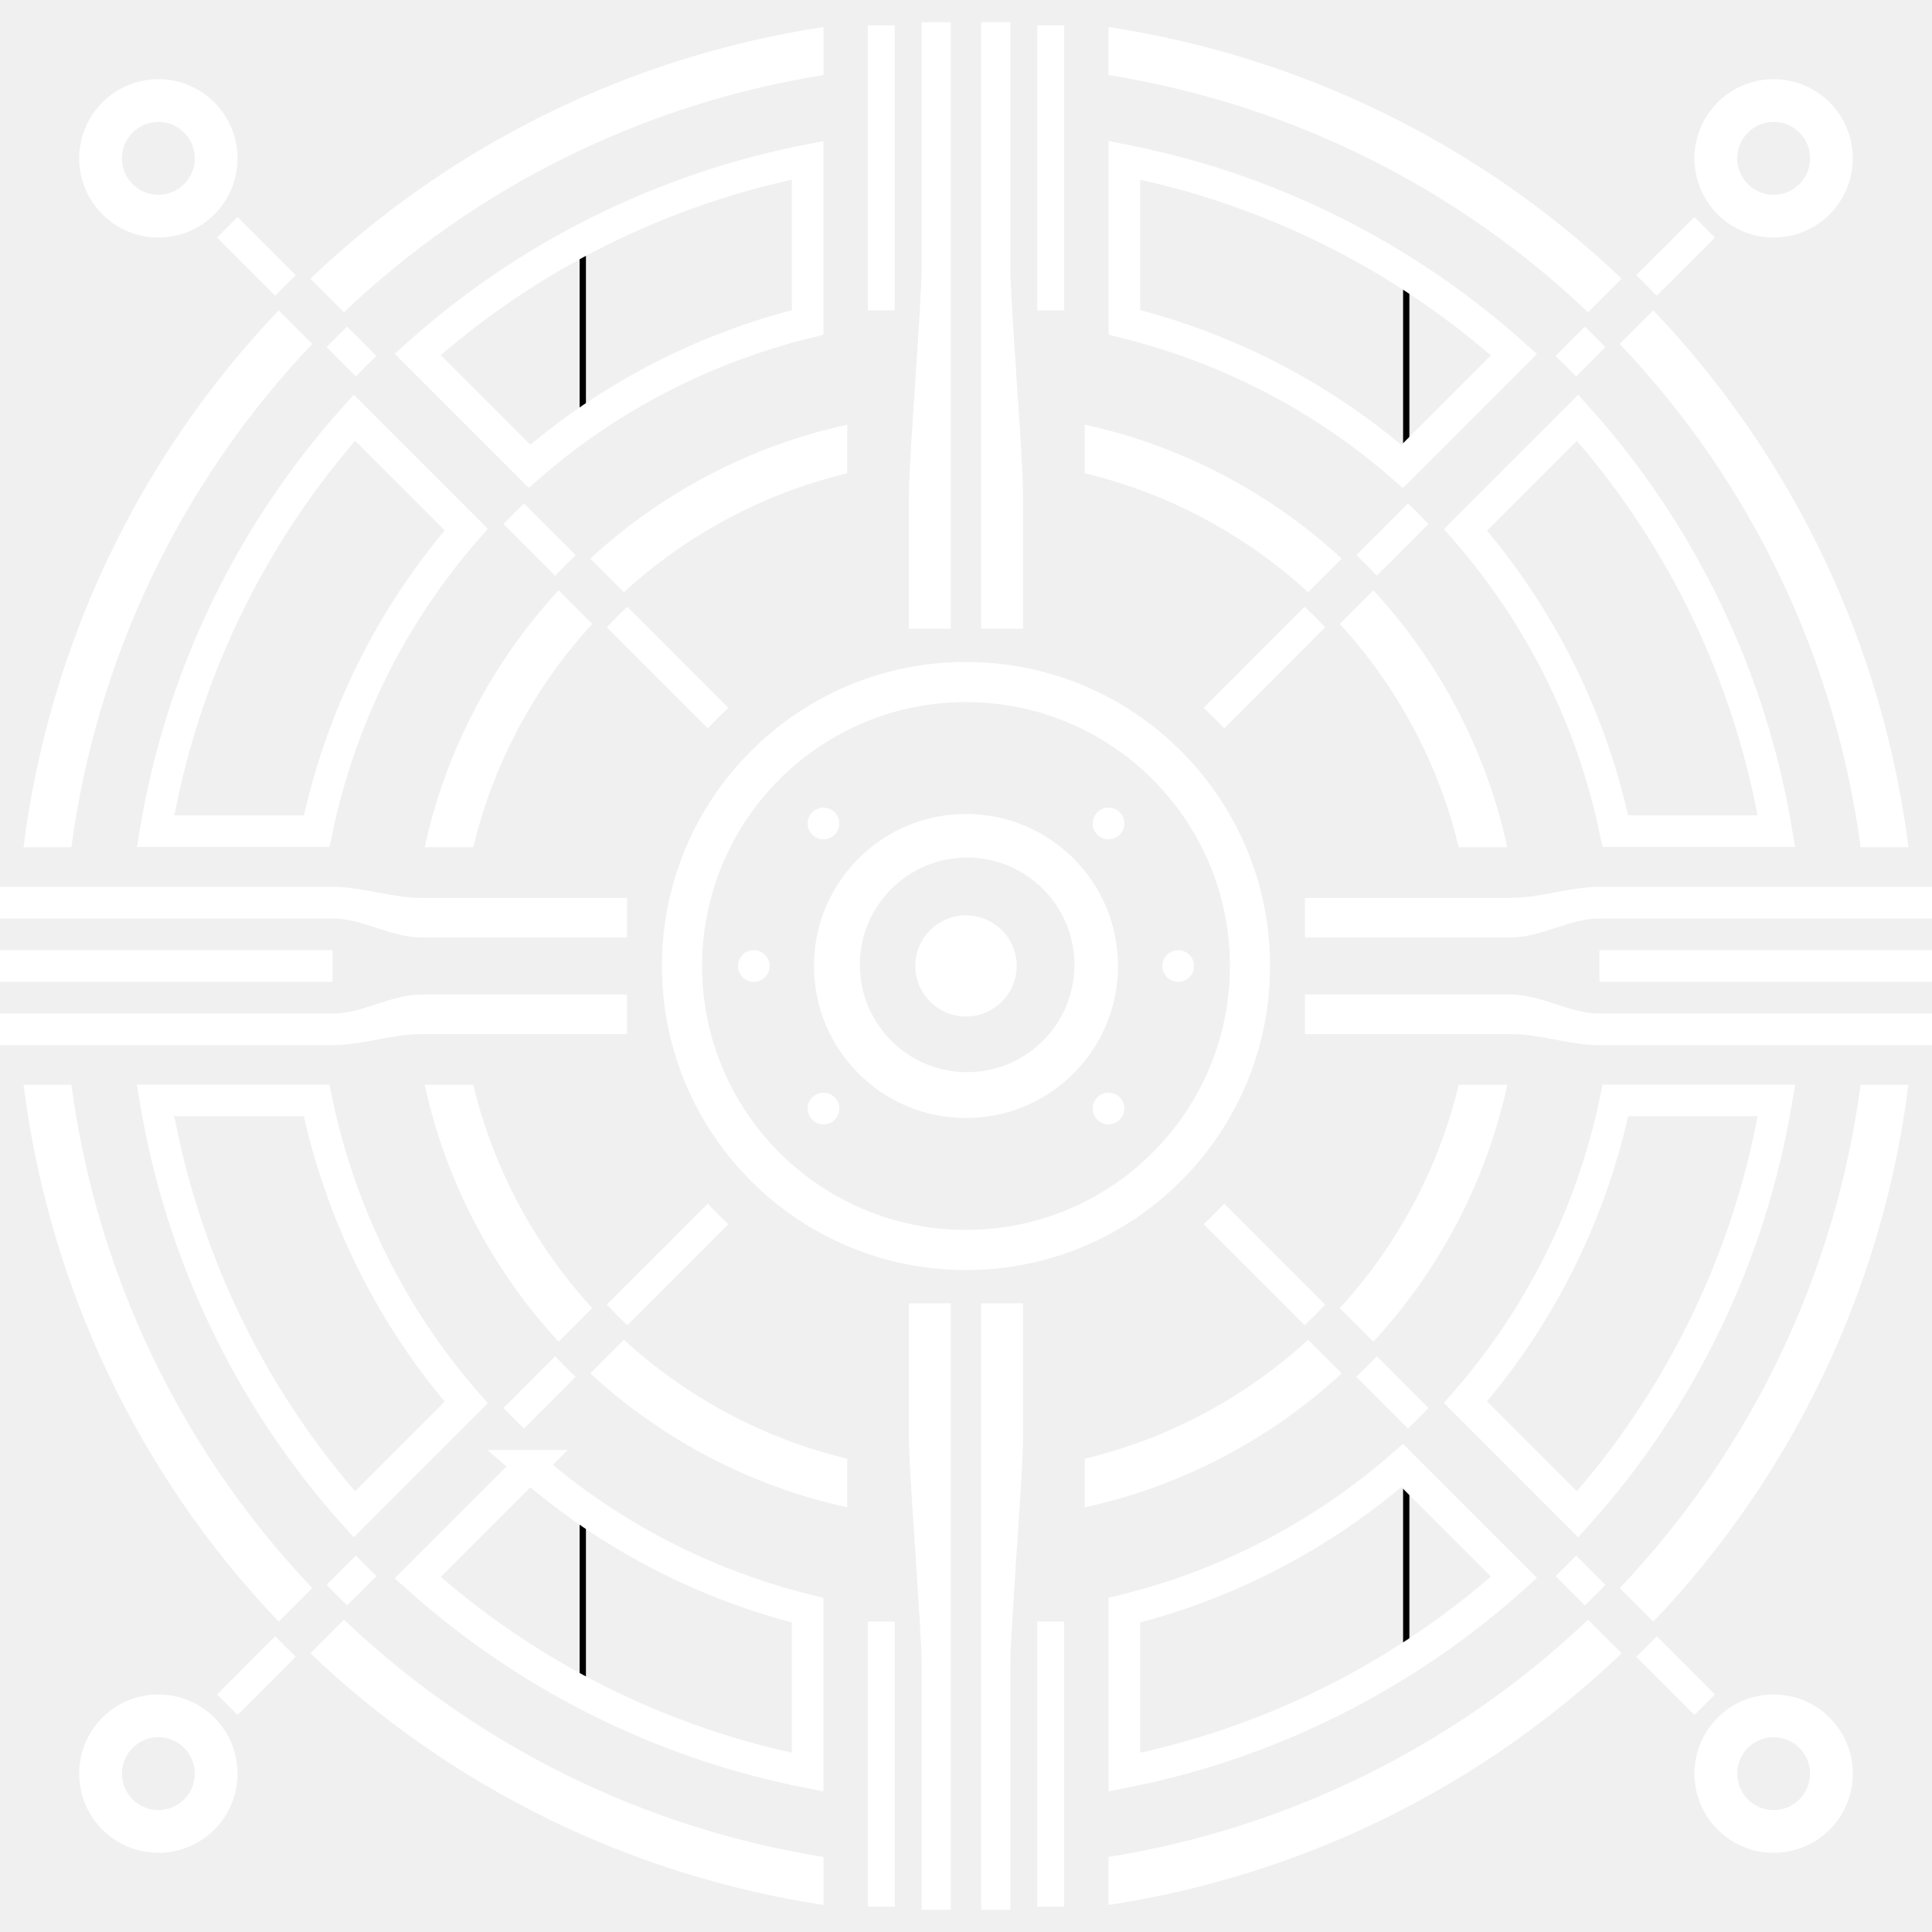
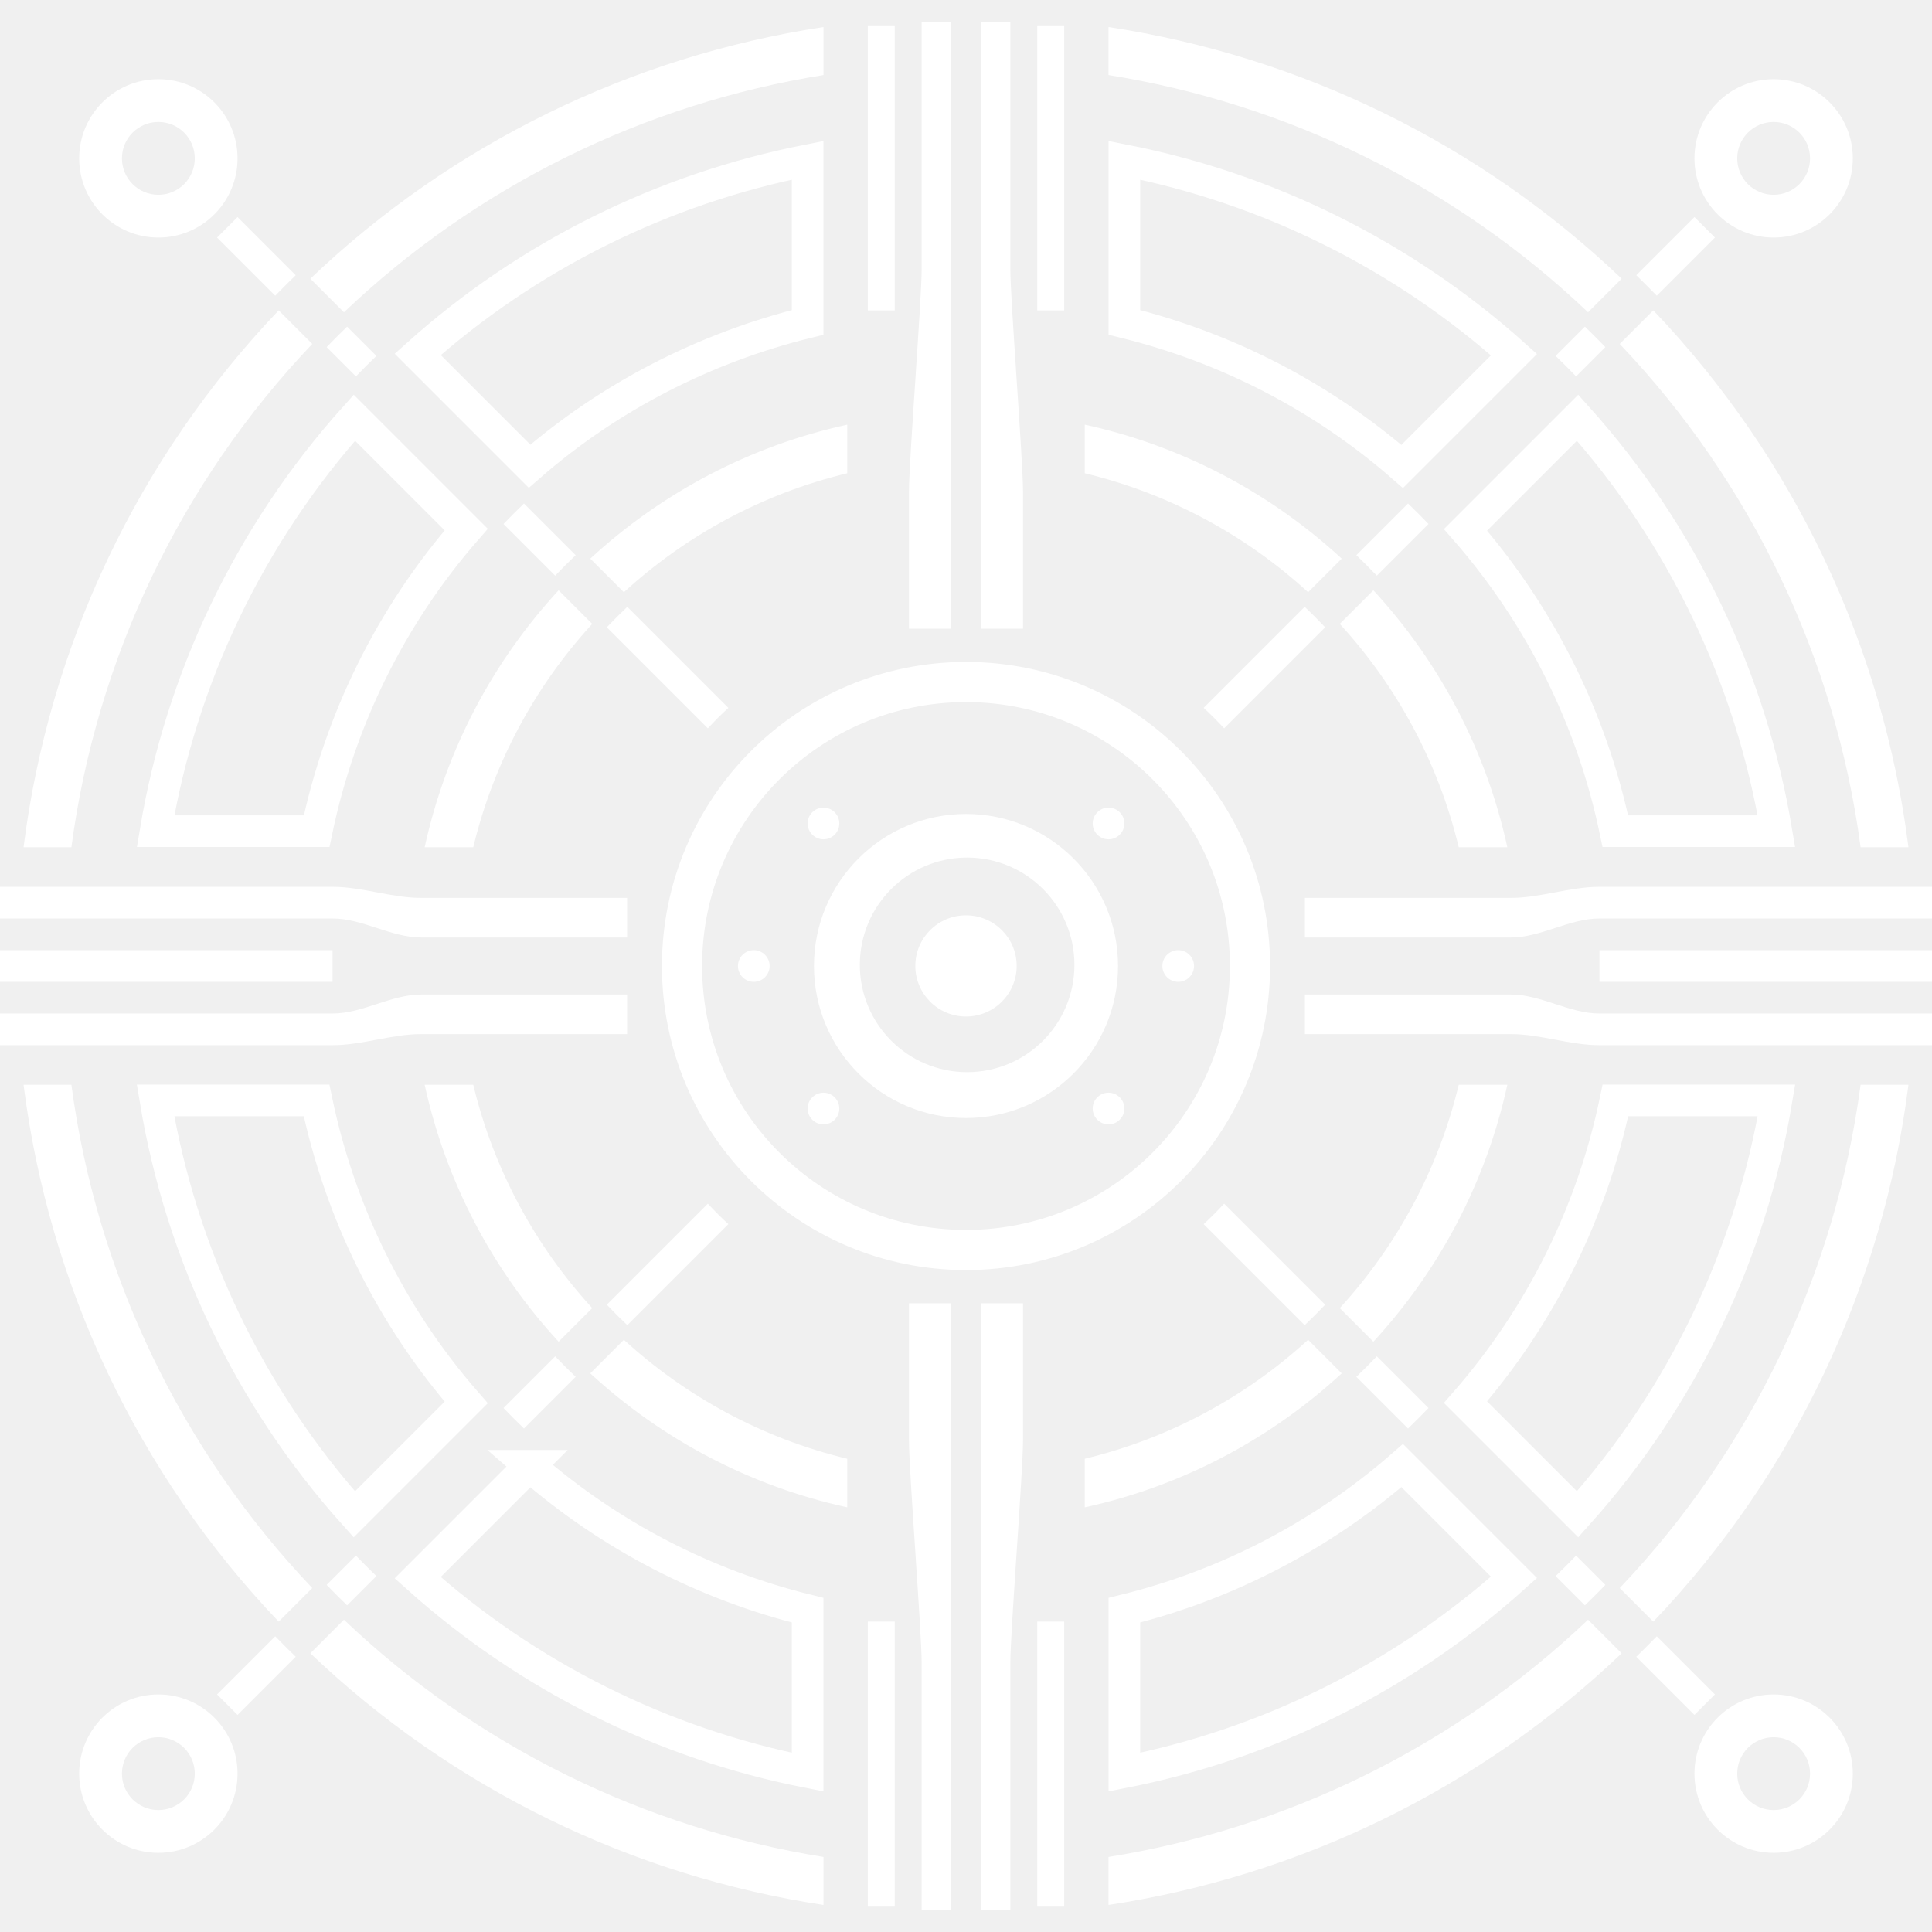
- <svg xmlns="http://www.w3.org/2000/svg" xmlns:xlink="http://www.w3.org/1999/xlink" width="1024" height="1024" viewBox="0 0 1024 1024" version="1.1" id="svg1" xml:space="preserve">
+ <svg xmlns="http://www.w3.org/2000/svg" width="1024" height="1024" viewBox="0 0 1024 1024" version="1.1" id="svg1" xml:space="preserve">
  <defs id="defs1">
-     <pattern xlink:href="#Strips1_64" preserveAspectRatio="xMidYMid" id="pattern1" patternTransform="scale(2)" />
-     <pattern patternUnits="userSpaceOnUse" width="65" height="1" patternTransform="translate(0,0) scale(2,2)" preserveAspectRatio="xMidYMid" id="Strips1_64" style="fill:#000000">
-       <rect style="stroke:none" x="0" y="-0.5" width="1" height="2" id="rect194" />
-     </pattern>
    <rect x="-987.121" y="1524.522" width="1988.384" height="118.794" id="rect511" />
    <rect x="-623.668" y="1579.677" width="502.046" height="62.225" id="rect510" />
    <rect x="-1004.092" y="1265.721" width="2033.639" height="181.019" id="rect506" />
  </defs>
  <g id="layer2" style="display:inline" transform="translate(512,443.4855)">
    <g id="g1" transform="matrix(1.678688,0,0,1.678688,-859.4883,-790.9738)">
      <g id="g340" style="display:inline" transform="translate(2.7083335e-6)">
        <ellipse style="display:inline;fill:#ffffff;stroke-width:0.039" id="path1" cx="512" cy="511.974" rx="16" ry="15.974" />
        <path id="path2" style="display:inline;fill:#ffffff;stroke-width:0.276" d="M 512,464 A 48,48 0 0 0 464,512 48,48 0 0 0 512,560 48,48 0 0 0 560,512 48,48 0 0 0 512,464 Z m 0.357,13.765 a 33.877,33.877 0 0 1 33.877,33.877 33.877,33.877 0 0 1 -33.877,33.877 33.877,33.877 0 0 1 -33.877,-33.877 33.877,33.877 0 0 1 33.877,-33.877 z" />
        <path id="path3" style="display:inline;fill:#ffffff;stroke-width:0.266" d="M 512,416 A 96,96 0 0 0 416,512 96,96 0 0 0 512,608 96,96 0 0 0 608,512 96,96 0 0 0 512,416 Z m 0,12.678 a 83.323,83.322 0 0 1 83.323,83.323 83.323,83.322 0 0 1 -83.323,83.322 83.323,83.322 0 0 1 -83.322,-83.322 83.323,83.322 0 0 1 83.322,-83.323 z" />
        <path d="m 474.5,341.082 c -30.873,6.751 -58.711,21.612 -81.125,42.294 l 10.607,10.607 c 19.635,-17.981 43.769,-31.126 70.518,-37.554 z m 75,0 v 15.346 c 26.749,6.428 50.883,19.573 70.518,37.554 l 10.607,-10.607 c -22.413,-20.681 -50.252,-35.542 -81.125,-42.294 z M 383.375,393.375 c -20.681,22.413 -35.543,50.252 -42.294,81.125 h 15.347 c 6.428,-26.749 19.573,-50.883 37.554,-70.518 z m 257.249,0 -10.607,10.607 c 17.981,19.635 31.126,43.769 37.554,70.518 h 15.347 C 676.168,443.627 661.306,415.789 640.625,393.375 Z M 341.082,549.5 c 6.751,30.873 21.613,58.711 42.294,81.124 L 393.982,620.018 c -17.981,-19.635 -31.126,-43.769 -37.555,-70.518 z m 326.491,0 c -6.428,26.749 -19.574,50.883 -37.555,70.518 l 10.607,10.607 c 20.681,-22.413 35.543,-50.251 42.294,-81.124 z M 403.982,630.018 393.376,640.624 c 22.413,20.681 50.251,35.542 81.124,42.294 V 667.572 c -26.749,-6.428 -50.883,-19.573 -70.518,-37.554 z m 216.035,0 c -19.635,17.981 -43.769,31.126 -70.518,37.554 v 15.346 c 30.873,-6.751 58.711,-21.612 81.124,-42.294 z" style="baseline-shift:baseline;display:inline;overflow:visible;vector-effect:none;fill:#ffffff;enable-background:accumulate;stop-color:#000000;stop-opacity:1" id="path42" />
-         <path id="path108" style="baseline-shift:baseline;display:inline;overflow:visible;opacity:1;fill:url(#pattern1);fill-opacity:1;stroke:#ffffff;stroke-width:9.979;stroke-linecap:butt;stroke-linejoin:miter;stroke-miterlimit:4;stroke-dasharray:none;stroke-opacity:1;paint-order:normal;enable-background:accumulate;stop-color:#000000;stop-opacity:1" d="m 462,257.6 c -45.587,8.979 -88.183,29.987 -123.113,61.287 l 35.314,35.314 c 25.323,-22.083 55.498,-37.465 87.799,-45.413 z m 100,0 v 51.188 c 32.295,7.947 62.404,23.411 87.724,45.488 l 35.299,-35.299 C 650.096,287.684 607.581,266.578 562,257.6 Z m -243.11,81.291 c -33.012,36.826 -54.695,82.143 -62.765,130.538 h 50.854 c 7.305,-35.115 23.429,-67.971 47.219,-95.23 z m 386.219,0 -35.395,35.395 c 23.783,27.257 40.002,60.034 47.306,95.143 h 50.854 c -8.071,-48.396 -29.753,-93.712 -62.765,-130.538 z m -449.007,215.548 c 8.053,48.446 29.726,93.829 62.77,130.689 l 35.325,-35.325 C 330.378,622.507 314.242,589.603 306.95,554.438 Z m 460.947,0 c -7.291,35.159 -23.522,67.984 -47.335,95.276 l 35.395,35.395 c 33.042,-36.86 54.735,-82.225 62.788,-130.671 z m -67.323,115.289 c -25.328,22.107 -55.416,37.713 -87.726,45.666 v 51.141 c 45.593,-8.976 88.092,-30.197 123.025,-61.509 z m -275.526,0.073 -35.328,35.328 c 34.936,31.319 77.527,52.428 123.127,61.406 v -51.141 c -32.316,-7.955 -62.469,-23.481 -87.8,-45.593 z" />
+         <path id="path108" style="baseline-shift:baseline;display:inline;overflow:visible;opacity:1;fill:none;fill-opacity:1;stroke:#ffffff;stroke-width:9.979;stroke-linecap:butt;stroke-linejoin:miter;stroke-miterlimit:4;stroke-dasharray:none;stroke-opacity:1;paint-order:normal;enable-background:accumulate;stop-color:#000000;stop-opacity:1" d="m 462,257.6 c -45.587,8.979 -88.183,29.987 -123.113,61.287 l 35.314,35.314 c 25.323,-22.083 55.498,-37.465 87.799,-45.413 z m 100,0 v 51.188 c 32.295,7.947 62.404,23.411 87.724,45.488 l 35.299,-35.299 C 650.096,287.684 607.581,266.578 562,257.6 Z m -243.11,81.291 c -33.012,36.826 -54.695,82.143 -62.765,130.538 h 50.854 c 7.305,-35.115 23.429,-67.971 47.219,-95.23 z m 386.219,0 -35.395,35.395 c 23.783,27.257 40.002,60.034 47.306,95.143 h 50.854 c -8.071,-48.396 -29.753,-93.712 -62.765,-130.538 z m -449.007,215.548 c 8.053,48.446 29.726,93.829 62.77,130.689 l 35.325,-35.325 C 330.378,622.507 314.242,589.603 306.95,554.438 Z m 460.947,0 c -7.291,35.159 -23.522,67.984 -47.335,95.276 l 35.395,35.395 c 33.042,-36.86 54.735,-82.225 62.788,-130.671 z m -67.323,115.289 c -25.328,22.107 -55.416,37.713 -87.726,45.666 v 51.141 c 45.593,-8.976 88.092,-30.197 123.025,-61.509 z m -275.526,0.073 -35.328,35.328 c 34.936,31.319 77.527,52.428 123.127,61.406 v -51.141 c -32.316,-7.955 -62.469,-23.481 -87.8,-45.593 z" />
        <path id="path40" style="baseline-shift:baseline;display:inline;overflow:visible;vector-effect:none;fill:#ffffff;enable-background:accumulate;stop-color:#000000;stop-opacity:1" d="m 467,215.539 c -60.576,9.211 -117.227,36.736 -162.008,79.453 l 10.607,10.607 c 41.947,-39.915 94.817,-65.838 151.402,-74.907 z m 90,0 v 15.153 c 56.584,9.069 109.454,34.992 151.402,74.907 l 10.607,-10.607 C 674.227,252.275 617.575,224.75 557,215.539 Z M 294.992,304.992 c -44.478,46.627 -72.544,106.111 -80.553,169.508 h 15.104 c 7.906,-59.409 34.38,-115.104 76.055,-158.901 z m 434.016,0 -10.607,10.607 c 41.676,43.798 68.15,99.492 76.056,158.901 h 15.104 c -8.008,-63.397 -36.075,-122.881 -80.553,-169.508 z M 214.439,549.5 c 8.008,63.397 36.075,122.881 80.553,169.508 l 10.607,-10.607 C 263.923,664.603 237.449,608.909 229.543,549.5 Z m 580.018,0 c -7.906,59.409 -34.379,115.104 -76.055,158.902 l 10.607,10.607 c 44.478,-46.627 72.544,-106.112 80.553,-169.509 z M 315.598,718.401 304.992,729.008 c 44.781,42.718 101.433,70.242 162.008,79.454 v -15.153 c -56.584,-9.069 -109.454,-34.992 -151.402,-74.907 z m 392.803,5.2e-4 c -41.947,39.915 -94.818,65.838 -151.402,74.907 v 15.153 c 60.576,-9.211 117.227,-36.736 162.009,-79.453 z" />
      </g>
      <g id="g13" style="display:inline">
        <circle style="display:inline;fill:#ffffff;stroke-width:0.267" id="path8-21" cx="467" cy="467" r="5" />
        <circle style="display:inline;fill:#ffffff;stroke-width:0.267" id="path8-9" cx="445" cy="512" r="5" />
        <circle style="display:inline;fill:#ffffff;stroke-width:0.267" id="path8-7" cx="467" cy="557" r="5" transform="translate(2.7083335e-6)" />
        <circle style="display:inline;fill:#ffffff;stroke-width:0.267" id="path8" cx="557" cy="557" r="5" transform="translate(2.7083335e-6)" />
        <circle style="display:inline;fill:#ffffff;stroke-width:0.267" id="path8-4" cx="579" cy="512" r="5" transform="translate(2.7083335e-6)" />
        <circle style="display:inline;fill:#ffffff;stroke-width:0.267" id="path8-2" cx="557" cy="467" r="5" transform="translate(2.7083335e-6)" />
      </g>
      <g id="g14" style="display:inline">
        <path id="path9-2" style="display:inline;fill:#ffffff;stroke-width:0.272" d="M 257,232 A 25,25 0 0 0 232,257 a 25,25 0 0 0 25,25 25,25 0 0 0 25,-25 A 25,25 0 0 0 257,232 Z m 0,13.5 a 11.5,11.5 0 0 1 11.5,11.5 11.5,11.5 0 0 1 -11.5,11.5 11.5,11.5 0 0 1 -11.5,-11.5 11.5,11.5 0 0 1 11.5,-11.5 z" />
        <path id="path9" style="display:inline;fill:#ffffff;stroke-width:0.272" d="M 257,742 A 25,25 0 0 0 232,767 a 25,25 0 0 0 25,25 25,25 0 0 0 25,-25 A 25,25 0 0 0 257,742 Z m 0,13.5 a 11.5,11.5 0 0 1 11.5,11.5 11.5,11.5 0 0 1 -11.5,11.5 11.5,11.5 0 0 1 -11.5,-11.5 11.5,11.5 0 0 1 11.5,-11.5 z" />
        <path id="path9-7" style="display:inline;fill:#ffffff;stroke-width:0.272" d="M 767,742 A 25,25 0 0 0 742,767 a 25,25 0 0 0 25,25 25,25 0 0 0 25,-25 A 25,25 0 0 0 767,742 Z m 0,13.5 a 11.5,11.5 0 0 1 11.5,11.5 11.5,11.5 0 0 1 -11.5,11.5 11.5,11.5 0 0 1 -11.5,-11.5 11.5,11.5 0 0 1 11.5,-11.5 z" />
        <path id="path9-1" style="display:inline;fill:#ffffff;stroke-width:0.272" d="M 767,232 A 25,25 0 0 0 742,257 a 25,25 0 0 0 25,25 25,25 0 0 0 25,-25 A 25,25 0 0 0 767,232 Z m 0,13.5 a 11.5,11.5 0 0 1 11.5,11.5 11.5,11.5 0 0 1 -11.5,11.5 11.5,11.5 0 0 1 -11.5,-11.5 11.5,11.5 0 0 1 11.5,-11.5 z" />
      </g>
      <g id="g15" transform="translate(0.1249986)" style="display:inline">
        <path d="m 281.875,275.535 -6.465,6.465 18.366,18.366 c 2.123,-2.188 4.277,-4.342 6.465,-6.465 z m 34.595,34.595 c -2.19,2.12 -4.344,4.274 -6.465,6.465 l 9.245,9.245 c 2.119,-2.192 4.273,-4.346 6.465,-6.465 z m 55.843,55.843 c -2.204,2.107 -4.358,4.261 -6.465,6.465 l 16.317,16.317 c 2.1,-2.21 4.255,-4.364 6.465,-6.465 z m 32.622,32.622 c -2.22,2.094 -4.371,4.245 -6.465,6.465 l 31.903,31.903 c 2.068,-2.244 4.221,-4.397 6.465,-6.465 z" style="baseline-shift:baseline;display:inline;overflow:visible;vector-effect:none;fill:#ffffff;enable-background:accumulate;stop-color:#000000;stop-opacity:1" id="path504" />
        <path d="m 430.374,587.036 -31.903,31.903 c 2.094,2.22 4.245,4.371 6.465,6.465 l 31.903,-31.903 c -2.244,-2.068 -4.397,-4.221 -6.465,-6.465 z m -48.209,48.209 -16.317,16.317 c 2.107,2.204 4.261,4.358 6.465,6.465 l 16.317,-16.317 c -2.21,-2.1 -4.364,-4.255 -6.465,-6.465 z m -62.915,62.915 -9.245,9.245 c 2.12,2.19 4.274,4.344 6.465,6.465 l 9.245,-9.245 c -2.192,-2.119 -4.346,-4.273 -6.465,-6.465 z m -25.473,25.473 -18.366,18.366 6.465,6.465 18.366,-18.366 c -2.188,-2.123 -4.342,-4.277 -6.465,-6.465 z" style="baseline-shift:baseline;display:inline;overflow:visible;vector-effect:none;fill:#ffffff;enable-background:accumulate;stop-color:#000000;stop-opacity:1" id="path503" />
        <path d="m 593.376,587.036 c -2.068,2.244 -4.221,4.397 -6.465,6.465 l 31.903,31.903 c 2.22,-2.094 4.371,-4.245 6.465,-6.465 z m 48.209,48.209 c -2.1,2.21 -4.255,4.364 -6.465,6.465 l 16.317,16.317 c 2.204,-2.107 4.358,-4.262 6.464,-6.465 z m 62.915,62.915 c -2.119,2.192 -4.273,4.346 -6.465,6.465 l 9.245,9.245 c 2.19,-2.12 4.344,-4.274 6.465,-6.465 z m 25.473,25.473 c -2.123,2.188 -4.277,4.342 -6.465,6.465 l 18.366,18.366 6.465,-6.465 z" style="baseline-shift:baseline;display:inline;overflow:visible;vector-effect:none;fill:#ffffff;enable-background:accumulate;stop-color:#000000;stop-opacity:1" id="path502" />
        <path d="m 741.875,275.535 -18.366,18.366 c 2.188,2.123 4.342,4.277 6.465,6.465 l 18.366,-18.366 z m -34.594,34.594 -9.245,9.245 c 2.192,2.119 4.346,4.273 6.465,6.465 l 9.245,-9.245 c -2.12,-2.19 -4.274,-4.344 -6.465,-6.465 z m -55.843,55.843 -16.317,16.317 c 2.21,2.1 4.364,4.255 6.465,6.465 l 16.317,-16.317 c -2.107,-2.204 -4.26,-4.359 -6.464,-6.465 z m -32.623,32.623 -31.903,31.903 c 2.244,2.068 4.397,4.221 6.465,6.465 l 31.903,-31.903 c -2.094,-2.22 -4.245,-4.371 -6.465,-6.465 z" style="baseline-shift:baseline;display:inline;overflow:visible;vector-effect:none;fill:#ffffff;enable-background:accumulate;stop-color:#000000;stop-opacity:1" id="path501" />
      </g>
      <g id="g42" style="display:inline">
        <g id="g46" transform="rotate(180,512.0001,512)" style="display:inline">
          <path id="path44" style="display:inline;fill:#ffffff;stroke-width:0.242" d="m 712,537 h 105 v -10 H 712 c -9.545,0 -18.455,-6 -28,-6 h -65 v 12.5 h 65 c 9.406,0 18.594,3.5 28,3.5 z" />
          <path id="path45" style="display:inline;fill:#ffffff;stroke-width:0.259" d="m 712,507 h 105 v 10 H 712 Z" />
          <path id="path46" style="display:inline;fill:#ffffff;stroke-width:0.259" d="m 712,497 h 105 v -10 H 712 c -9.406,0 -18.594,3.5 -28,3.5 h -65 v 12.5 h 65 c 9.545,0 18.455,-6 28,-6 z" />
        </g>
        <g id="g47-2" style="display:inline" transform="translate(-2.0336426e-4)">
          <path id="path44-9-5" style="display:inline;fill:#ffffff;stroke-width:0.242" d="m 516.8,810 h 9.2 v -78 c 0,-9.545 4,-60.455 4,-70 v -43.5 h -13.2 z m 0,0 h 9.2 v -78 c 0,-9.545 4,-60.455 4,-70 v -43.5 h -13.2 z" />
          <path id="path44-9-2-0" style="display:inline;fill:#ffffff;stroke-width:0.242" d="m 507.2,810 h -9.2 v -78 c 0,-9.545 -4,-60.455 -4,-70 v -43.5 h 13.2 z m 0,0 h -9.2 v -78 c 0,-9.545 -4,-60.455 -4,-70 v -43.5 h 13.2 z" />
          <rect style="font-variation-settings:normal;opacity:1;vector-effect:none;fill:#ffffff;fill-opacity:1;stroke-width:0.265;stroke-linecap:butt;stroke-linejoin:miter;stroke-miterlimit:4;stroke-dasharray:none;stroke-dashoffset:0;stroke-opacity:1;-inkscape-stroke:none" id="rect47-9" width="8.5" height="90" x="-543" y="-809" transform="scale(-1)" />
          <rect style="font-variation-settings:normal;display:inline;vector-effect:none;fill:#ffffff;fill-opacity:1;stroke-width:0.265;stroke-linecap:butt;stroke-linejoin:miter;stroke-miterlimit:4;stroke-dasharray:none;stroke-dashoffset:0;stroke-opacity:1;-inkscape-stroke:none" id="rect47-3-4" width="8.5" height="90" x="-489.5" y="-809" transform="scale(-1)" />
        </g>
        <g id="g44" style="display:inline" transform="translate(2.7083335e-6)">
          <path id="rect43-7" style="display:inline;fill:#ffffff;stroke-width:0.242" d="m 712,537 h 105 v -10 H 712 c -9.545,0 -18.455,-6 -28,-6 h -65 v 12.5 h 65 c 9.406,0 18.594,3.5 28,3.5 z" />
          <path id="rect42" style="display:inline;fill:#ffffff;stroke-width:0.259" d="m 712,507 h 105 v 10 H 712 c 0,-3.333 0,-6.667 0,-10 z" />
          <path id="rect42-9" style="display:inline;fill:#ffffff;stroke-width:0.259" d="m 712,497 h 105 v -10 H 712 c -9.406,0 -18.594,3.5 -28,3.5 h -65 v 12.5 h 65 c 9.545,0 18.455,-6 28,-6 z" />
        </g>
        <g id="g47" style="display:inline" transform="rotate(180,512.0001,512)">
          <path id="path44-9" style="display:inline;fill:#ffffff;stroke-width:0.242" d="m 516.8,810 h 9.2 v -78 c 0,-9.545 4,-60.455 4,-70 v -43.5 h -13.2 z m 0,0 h 9.2 v -78 c 0,-9.545 4,-60.455 4,-70 v -43.5 h -13.2 z" />
          <path id="path44-9-2" style="display:inline;fill:#ffffff;stroke-width:0.242" d="m 507.2,810 h -9.2 v -78 c 0,-9.545 -4,-60.455 -4,-70 v -43.5 h 13.2 z m 0,0 h -9.2 v -78 c 0,-9.545 -4,-60.455 -4,-70 v -43.5 h 13.2 z" />
          <rect style="font-variation-settings:normal;opacity:1;vector-effect:none;fill:#ffffff;fill-opacity:1;stroke-width:0.265;stroke-linecap:butt;stroke-linejoin:miter;stroke-miterlimit:4;stroke-dasharray:none;stroke-dashoffset:0;stroke-opacity:1;-inkscape-stroke:none" id="rect47" width="8.5" height="90" x="-543" y="-809" transform="scale(-1)" />
          <rect style="font-variation-settings:normal;display:inline;vector-effect:none;fill:#ffffff;fill-opacity:1;stroke-width:0.265;stroke-linecap:butt;stroke-linejoin:miter;stroke-miterlimit:4;stroke-dasharray:none;stroke-dashoffset:0;stroke-opacity:1;-inkscape-stroke:none" id="rect47-3" width="8.5" height="90" x="-489.5" y="-809" transform="scale(-1)" />
        </g>
      </g>
    </g>
  </g>
</svg>
